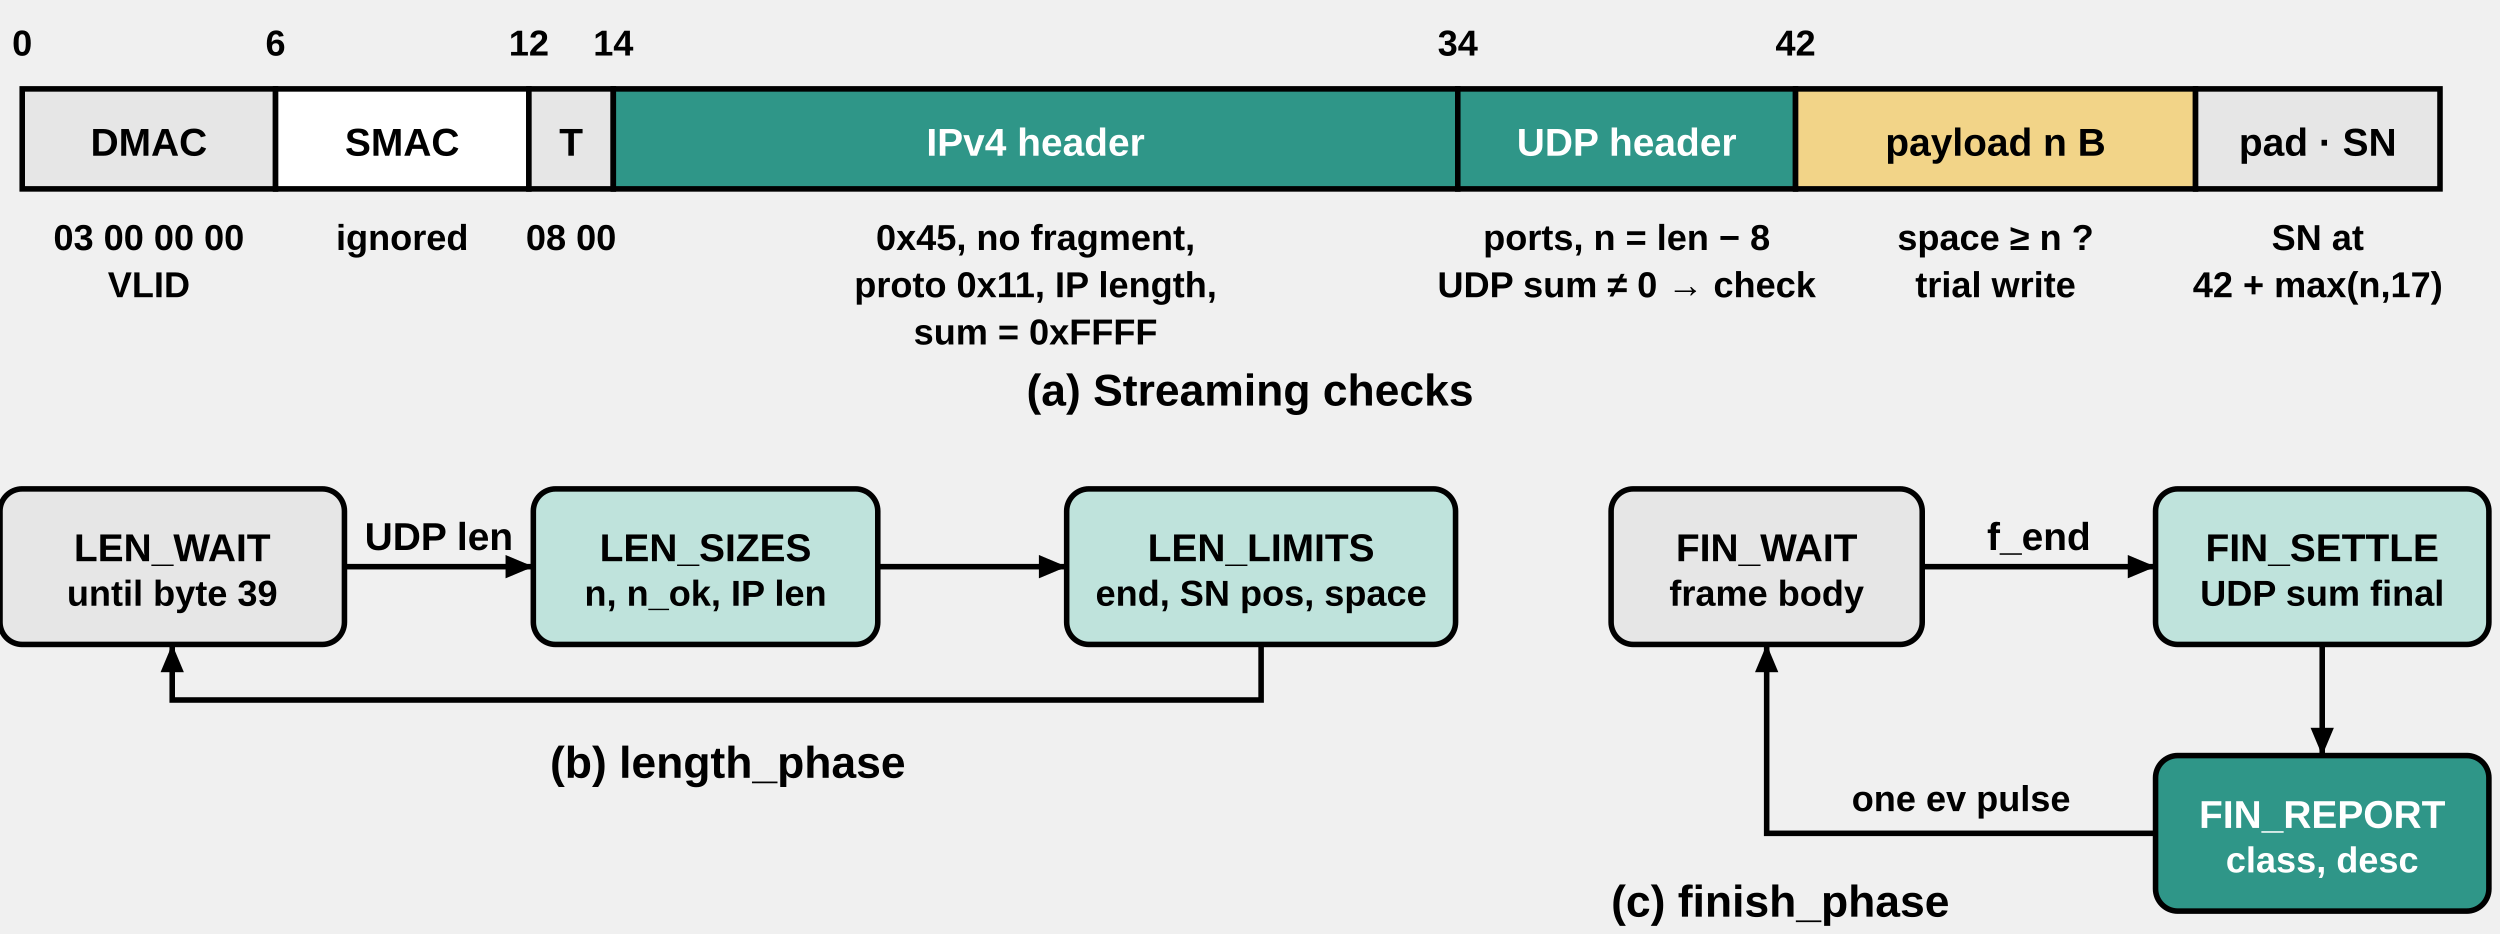
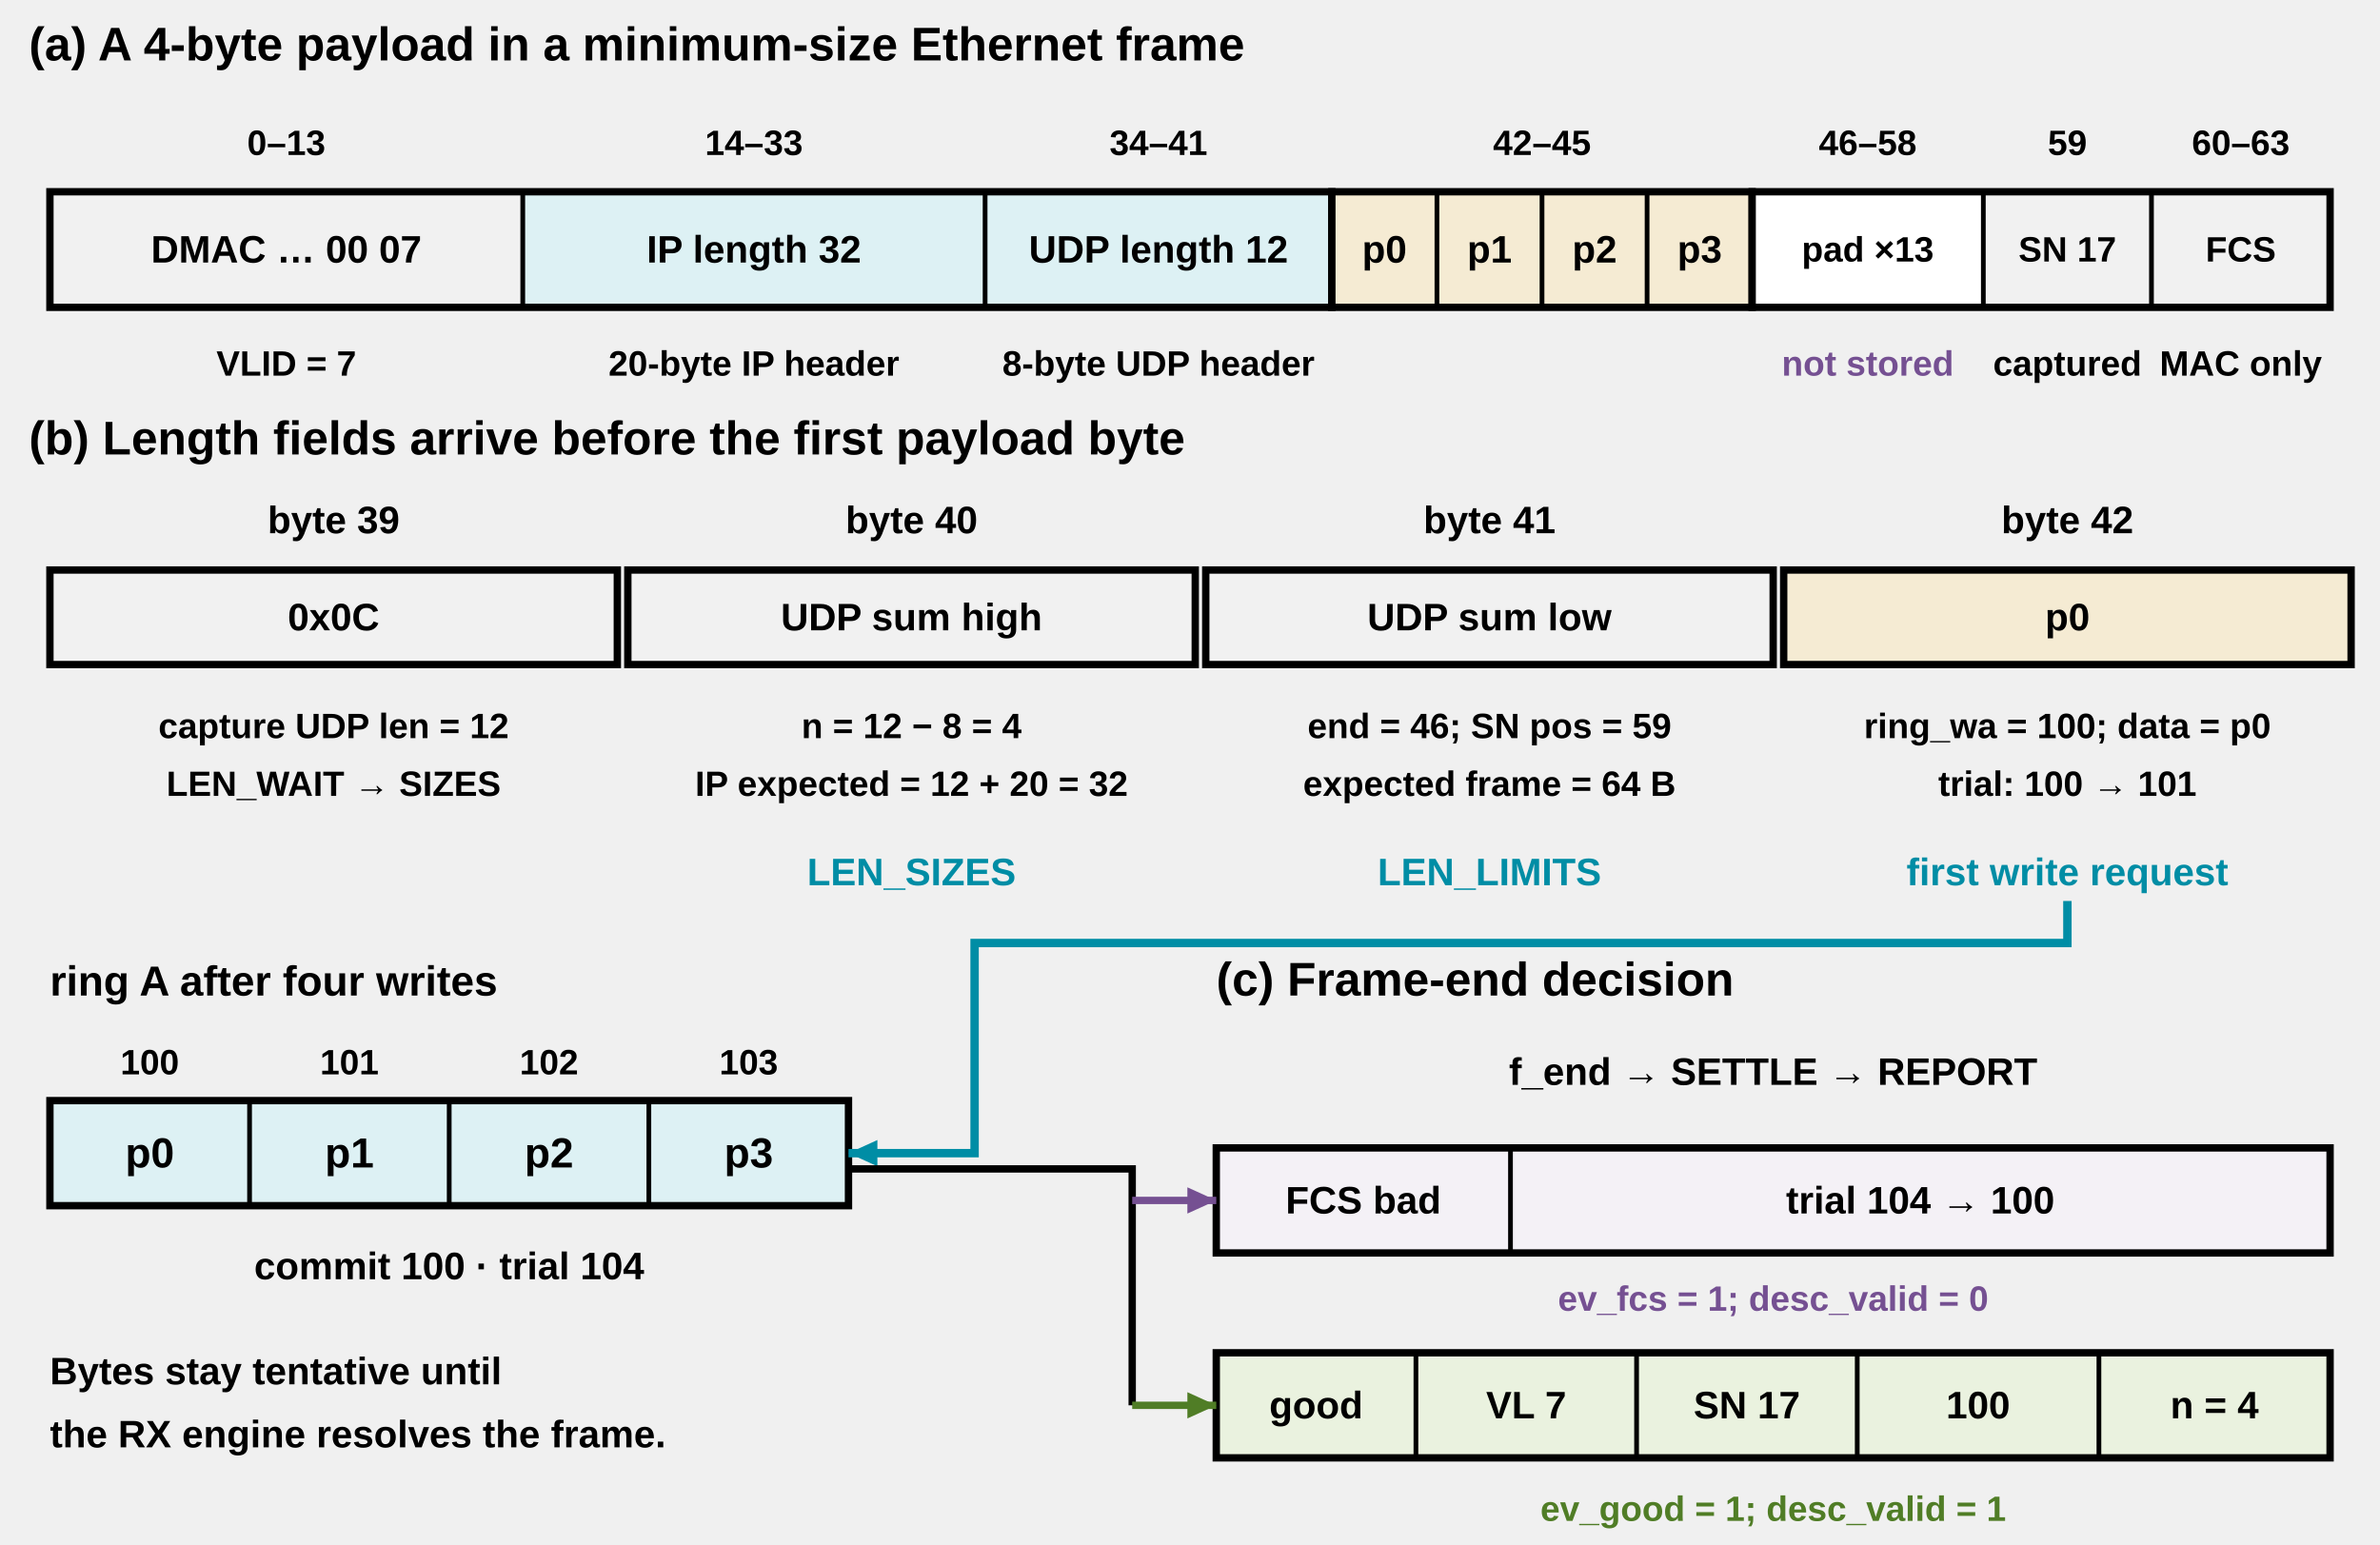
- <svg xmlns="http://www.w3.org/2000/svg" width="450pt" height="168pt" viewBox="0 0 450 168">
+ <svg xmlns="http://www.w3.org/2000/svg" width="453.0pt" height="294.0pt" viewBox="-1.5 -1.5 453.0 294.0">
  <style>text { font-family: Arial, Helvetica, sans-serif; }</style>
-   <rect x="4.00" y="16.00" width="45.60" height="18.00" rx="0" fill="#E6E6E6" stroke="#000" stroke-width="1.0" />
-   <text x="26.80" y="28.03" font-size="7.0" text-anchor="middle" fill="#000000" font-weight="bold">DMAC</text>
-   <rect x="49.60" y="16.00" width="45.60" height="18.00" rx="0" fill="#FFFFFF" stroke="#000" stroke-width="1.0" />
-   <text x="72.40" y="28.03" font-size="7.0" text-anchor="middle" fill="#000000" font-weight="bold">SMAC</text>
-   <rect x="95.20" y="16.00" width="15.20" height="18.00" rx="0" fill="#E6E6E6" stroke="#000" stroke-width="1.0" />
-   <text x="102.80" y="28.03" font-size="7.0" text-anchor="middle" fill="#000000" font-weight="bold">T</text>
-   <rect x="110.40" y="16.00" width="152.00" height="18.00" rx="0" fill="#2F9688" stroke="#000" stroke-width="1.0" />
-   <text x="186.40" y="28.03" font-size="7.0" text-anchor="middle" fill="#FFFFFF" font-weight="bold">IPv4 header</text>
-   <rect x="262.40" y="16.00" width="60.80" height="18.00" rx="0" fill="#2F9688" stroke="#000" stroke-width="1.0" />
-   <text x="292.80" y="28.03" font-size="7.0" text-anchor="middle" fill="#FFFFFF" font-weight="bold">UDP header</text>
-   <rect x="323.20" y="16.00" width="72.00" height="18.00" rx="0" fill="#F2D488" stroke="#000" stroke-width="1.0" />
-   <text x="359.20" y="28.03" font-size="7.0" text-anchor="middle" fill="#000000" font-weight="bold">payload n B</text>
-   <rect x="395.20" y="16.00" width="44.00" height="18.00" rx="0" fill="#E6E6E6" stroke="#000" stroke-width="1.0" />
-   <text x="417.20" y="28.03" font-size="7.0" text-anchor="middle" fill="#000000" font-weight="bold">pad · SN</text>
-   <text x="4.00" y="10.00" font-size="6.5" text-anchor="middle" fill="#000" font-weight="bold">0</text>
-   <text x="49.60" y="10.00" font-size="6.5" text-anchor="middle" fill="#000" font-weight="bold">6</text>
-   <text x="95.20" y="10.00" font-size="6.5" text-anchor="middle" fill="#000" font-weight="bold">12</text>
-   <text x="110.40" y="10.00" font-size="6.5" text-anchor="middle" fill="#000" font-weight="bold">14</text>
-   <text x="262.40" y="10.00" font-size="6.5" text-anchor="middle" fill="#000" font-weight="bold">34</text>
-   <text x="323.20" y="10.00" font-size="6.5" text-anchor="middle" fill="#000" font-weight="bold">42</text>
-   <text x="26.80" y="45.00" font-size="6.5" text-anchor="middle" fill="#000" font-weight="bold">03 00 00 00</text>
-   <text x="26.80" y="53.50" font-size="6.5" text-anchor="middle" fill="#000" font-weight="bold">VLID</text>
-   <text x="72.40" y="45.00" font-size="6.5" text-anchor="middle" fill="#000" font-weight="bold">ignored</text>
-   <text x="186.40" y="45.00" font-size="6.5" text-anchor="middle" fill="#000" font-weight="bold">0x45, no fragment,</text>
-   <text x="186.40" y="53.50" font-size="6.5" text-anchor="middle" fill="#000" font-weight="bold">proto 0x11, IP length,</text>
-   <text x="186.40" y="62.00" font-size="6.5" text-anchor="middle" fill="#000" font-weight="bold">sum = 0xFFFF</text>
-   <text x="292.80" y="45.00" font-size="6.5" text-anchor="middle" fill="#000" font-weight="bold">ports, n = len − 8</text>
-   <text x="292.80" y="53.50" font-size="6.5" text-anchor="middle" fill="#000" font-weight="bold">UDP sum ≠ 0 → check</text>
-   <text x="359.20" y="45.00" font-size="6.5" text-anchor="middle" fill="#000" font-weight="bold">space ≥ n ?</text>
-   <text x="359.20" y="53.50" font-size="6.5" text-anchor="middle" fill="#000" font-weight="bold">trial write</text>
-   <text x="417.20" y="45.00" font-size="6.5" text-anchor="middle" fill="#000" font-weight="bold">SN at</text>
-   <text x="417.20" y="53.50" font-size="6.5" text-anchor="middle" fill="#000" font-weight="bold">42 + max(n,17)</text>
-   <text x="102.80" y="45.00" font-size="6.5" text-anchor="middle" fill="#000" font-weight="bold">08 00</text>
-   <text x="225.00" y="73.00" font-size="8.0" text-anchor="middle" fill="#000" font-weight="bold">(a) Streaming checks</text>
-   <rect x="0.00" y="88.00" width="62.00" height="28.00" rx="4" fill="#E6E6E6" stroke="#000" stroke-width="1.0" />
-   <text x="31.00" y="101.02" font-size="7.0" text-anchor="middle" fill="#000000" font-weight="bold">LEN_WAIT</text>
-   <text x="31.00" y="109.03" font-size="6.5" text-anchor="middle" fill="#000000" font-weight="bold">until byte 39</text>
-   <rect x="96.00" y="88.00" width="62.00" height="28.00" rx="4" fill="#BFE3DC" stroke="#000" stroke-width="1.0" />
-   <text x="127.00" y="101.02" font-size="7.0" text-anchor="middle" fill="#000000" font-weight="bold">LEN_SIZES</text>
-   <text x="127.00" y="109.03" font-size="6.5" text-anchor="middle" fill="#000000" font-weight="bold">n, n_ok, IP len</text>
-   <rect x="192.00" y="88.00" width="70.00" height="28.00" rx="4" fill="#BFE3DC" stroke="#000" stroke-width="1.0" />
-   <text x="227.00" y="101.02" font-size="7.0" text-anchor="middle" fill="#000000" font-weight="bold">LEN_LIMITS</text>
-   <text x="227.00" y="109.03" font-size="6.5" text-anchor="middle" fill="#000000" font-weight="bold">end, SN pos, space</text>
-   <path d="M 62.00 102.00 L 96.00 102.00" fill="none" stroke="#000" stroke-width="1.0" />
-   <polygon points="96.00,102.00 91.00,104.10 91.00,99.90" fill="#000" />
-   <path d="M 158.00 102.00 L 192.00 102.00" fill="none" stroke="#000" stroke-width="1.0" />
-   <polygon points="192.00,102.00 187.00,104.10 187.00,99.90" fill="#000" />
-   <path d="M 227.00 116.00 L 227.00 126.00 L 31.00 126.00 L 31.00 116.00" fill="none" stroke="#000" stroke-width="1.0" />
-   <polygon points="31.00,116.00 33.10,121.00 28.90,121.00" fill="#000" />
-   <text x="79.00" y="99.00" font-size="7.0" text-anchor="middle" fill="#000" font-weight="bold">UDP len</text>
-   <text x="131.00" y="140.00" font-size="8.0" text-anchor="middle" fill="#000" font-weight="bold">(b) length_phase</text>
-   <rect x="290.00" y="88.00" width="56.00" height="28.00" rx="4" fill="#E6E6E6" stroke="#000" stroke-width="1.0" />
-   <text x="318.00" y="101.02" font-size="7.0" text-anchor="middle" fill="#000000" font-weight="bold">FIN_WAIT</text>
-   <text x="318.00" y="109.03" font-size="6.5" text-anchor="middle" fill="#000000" font-weight="bold">frame body</text>
-   <rect x="388.00" y="88.00" width="60.00" height="28.00" rx="4" fill="#BFE3DC" stroke="#000" stroke-width="1.0" />
-   <text x="418.00" y="101.02" font-size="7.0" text-anchor="middle" fill="#000000" font-weight="bold">FIN_SETTLE</text>
-   <text x="418.00" y="109.03" font-size="6.5" text-anchor="middle" fill="#000000" font-weight="bold">UDP sum final</text>
-   <rect x="388.00" y="136.00" width="60.00" height="28.00" rx="4" fill="#2F9688" stroke="#000" stroke-width="1.0" />
-   <text x="418.00" y="149.03" font-size="7.0" text-anchor="middle" fill="#FFFFFF" font-weight="bold">FIN_REPORT</text>
-   <text x="418.00" y="157.03" font-size="6.5" text-anchor="middle" fill="#FFFFFF" font-weight="bold">class, desc</text>
-   <path d="M 346.00 102.00 L 388.00 102.00" fill="none" stroke="#000" stroke-width="1.0" />
-   <polygon points="388.00,102.00 383.00,104.10 383.00,99.90" fill="#000" />
-   <text x="367.00" y="99.00" font-size="7.0" text-anchor="middle" fill="#000" font-weight="bold">f_end</text>
-   <path d="M 418.00 116.00 L 418.00 136.00" fill="none" stroke="#000" stroke-width="1.0" />
-   <polygon points="418.00,136.00 415.90,131.00 420.10,131.00" fill="#000" />
-   <path d="M 388.00 150.00 L 318.00 150.00 L 318.00 116.00" fill="none" stroke="#000" stroke-width="1.0" />
-   <polygon points="318.00,116.00 320.10,121.00 315.90,121.00" fill="#000" />
-   <text x="290.00" y="165.00" font-size="8.0" text-anchor="start" fill="#000" font-weight="bold">(c) finish_phase</text>
-   <text x="353.00" y="146.00" font-size="6.5" text-anchor="middle" fill="#000" font-weight="bold">one ev pulse</text>
+   <text x="4.00" y="10.00" font-size="9" text-anchor="start" fill="#000" font-weight="bold">(a) A 4-byte payload in a minimum-size Ethernet frame</text>
+   <text x="53.00" y="28.00" font-size="6.7" text-anchor="middle" fill="#000" font-weight="bold">0–13</text>
+   <text x="142.00" y="28.00" font-size="6.7" text-anchor="middle" fill="#000" font-weight="bold">14–33</text>
+   <text x="219.00" y="28.00" font-size="6.7" text-anchor="middle" fill="#000" font-weight="bold">34–41</text>
+   <text x="292.00" y="28.00" font-size="6.7" text-anchor="middle" fill="#000" font-weight="bold">42–45</text>
+   <text x="354.00" y="28.00" font-size="6.7" text-anchor="middle" fill="#000" font-weight="bold">46–58</text>
+   <text x="392.00" y="28.00" font-size="6.7" text-anchor="middle" fill="#000" font-weight="bold">59</text>
+   <text x="425.00" y="28.00" font-size="6.7" text-anchor="middle" fill="#000" font-weight="bold">60–63</text>
+   <rect x="8.00" y="35.00" width="90.00" height="22.00" rx="0" fill="#F1F1F1" stroke="none" stroke-width="0" />
+   <text x="53.00" y="48.48" font-size="7.3" text-anchor="middle" fill="#000" font-weight="bold">DMAC … 00 07</text>
+   <rect x="98.00" y="35.00" width="88.00" height="22.00" rx="0" fill="#DDF1F4" stroke="none" stroke-width="0" />
+   <text x="142.00" y="48.48" font-size="7.3" text-anchor="middle" fill="#000" font-weight="bold">IP length 32</text>
+   <rect x="186.00" y="35.00" width="66.00" height="22.00" rx="0" fill="#DDF1F4" stroke="none" stroke-width="0" />
+   <text x="219.00" y="48.48" font-size="7.3" text-anchor="middle" fill="#000" font-weight="bold">UDP length 12</text>
+   <rect x="8.00" y="35.00" width="244.00" height="22.00" rx="0" fill="none" stroke="#000" stroke-width="1.4" />
+   <path d="M 98.00 35.00 L 98.00 57.00" fill="none" stroke="#000" stroke-width="0.9" />
+   <path d="M 186.00 35.00 L 186.00 57.00" fill="none" stroke="#000" stroke-width="0.9" />
+   <rect x="252.00" y="35.00" width="20.00" height="22.00" rx="0" fill="#F5EBD3" stroke="none" stroke-width="0" />
+   <text x="262.00" y="48.48" font-size="7.3" text-anchor="middle" fill="#000" font-weight="bold">p0</text>
+   <rect x="272.00" y="35.00" width="20.00" height="22.00" rx="0" fill="#F5EBD3" stroke="none" stroke-width="0" />
+   <text x="282.00" y="48.48" font-size="7.3" text-anchor="middle" fill="#000" font-weight="bold">p1</text>
+   <rect x="292.00" y="35.00" width="20.00" height="22.00" rx="0" fill="#F5EBD3" stroke="none" stroke-width="0" />
+   <text x="302.00" y="48.48" font-size="7.3" text-anchor="middle" fill="#000" font-weight="bold">p2</text>
+   <rect x="312.00" y="35.00" width="20.00" height="22.00" rx="0" fill="#F5EBD3" stroke="none" stroke-width="0" />
+   <text x="322.00" y="48.48" font-size="7.3" text-anchor="middle" fill="#000" font-weight="bold">p3</text>
+   <rect x="252.00" y="35.00" width="80.00" height="22.00" rx="0" fill="none" stroke="#000" stroke-width="1.4" />
+   <path d="M 272.00 35.00 L 272.00 57.00" fill="none" stroke="#000" stroke-width="0.9" />
+   <path d="M 292.00 35.00 L 292.00 57.00" fill="none" stroke="#000" stroke-width="0.9" />
+   <path d="M 312.00 35.00 L 312.00 57.00" fill="none" stroke="#000" stroke-width="0.9" />
+   <rect x="332.00" y="35.00" width="44.00" height="22.00" rx="0" fill="#FFFFFF" stroke="none" stroke-width="0" />
+   <text x="354.00" y="48.28" font-size="6.7" text-anchor="middle" fill="#000" font-weight="bold">pad ×13</text>
+   <rect x="376.00" y="35.00" width="32.00" height="22.00" rx="0" fill="#F1F1F1" stroke="none" stroke-width="0" />
+   <text x="392.00" y="48.28" font-size="6.7" text-anchor="middle" fill="#000" font-weight="bold">SN 17</text>
+   <rect x="408.00" y="35.00" width="34.00" height="22.00" rx="0" fill="#F1F1F1" stroke="none" stroke-width="0" />
+   <text x="425.00" y="48.28" font-size="6.7" text-anchor="middle" fill="#000" font-weight="bold">FCS</text>
+   <rect x="332.00" y="35.00" width="110.00" height="22.00" rx="0" fill="none" stroke="#000" stroke-width="1.4" />
+   <path d="M 376.00 35.00 L 376.00 57.00" fill="none" stroke="#000" stroke-width="0.9" />
+   <path d="M 408.00 35.00 L 408.00 57.00" fill="none" stroke="#000" stroke-width="0.9" />
+   <text x="53.00" y="70.00" font-size="6.7" text-anchor="middle" fill="#000" font-weight="bold">VLID = 7</text>
+   <text x="142.00" y="70.00" font-size="6.7" text-anchor="middle" fill="#000" font-weight="bold">20-byte IP header</text>
+   <text x="219.00" y="70.00" font-size="6.7" text-anchor="middle" fill="#000" font-weight="bold">8-byte UDP header</text>
+   <text x="354.00" y="70.00" font-size="6.7" text-anchor="middle" fill="#755092" font-weight="bold">not stored</text>
+   <text x="392.00" y="70.00" font-size="6.7" text-anchor="middle" fill="#000" font-weight="bold">captured</text>
+   <text x="425.00" y="70.00" font-size="6.7" text-anchor="middle" fill="#000" font-weight="bold">MAC only</text>
+   <text x="4.00" y="85.00" font-size="9" text-anchor="start" fill="#000" font-weight="bold">(b) Length fields arrive before the first payload byte</text>
+   <text x="62.00" y="100.00" font-size="7.3" text-anchor="middle" fill="#000" font-weight="bold">byte 39</text>
+   <rect x="8.00" y="107.00" width="108.00" height="18.00" rx="0" fill="#F1F1F1" stroke="none" stroke-width="0" />
+   <text x="62.00" y="118.48" font-size="7.3" text-anchor="middle" fill="#000" font-weight="bold">0x0C</text>
+   <rect x="8.00" y="107.00" width="108.00" height="18.00" rx="0" fill="none" stroke="#000" stroke-width="1.4" />
+   <text x="172.00" y="100.00" font-size="7.3" text-anchor="middle" fill="#000" font-weight="bold">byte 40</text>
+   <rect x="118.00" y="107.00" width="108.00" height="18.00" rx="0" fill="#F1F1F1" stroke="none" stroke-width="0" />
+   <text x="172.00" y="118.48" font-size="7.3" text-anchor="middle" fill="#000" font-weight="bold">UDP sum high</text>
+   <rect x="118.00" y="107.00" width="108.00" height="18.00" rx="0" fill="none" stroke="#000" stroke-width="1.4" />
+   <text x="282.00" y="100.00" font-size="7.3" text-anchor="middle" fill="#000" font-weight="bold">byte 41</text>
+   <rect x="228.00" y="107.00" width="108.00" height="18.00" rx="0" fill="#F1F1F1" stroke="none" stroke-width="0" />
+   <text x="282.00" y="118.48" font-size="7.3" text-anchor="middle" fill="#000" font-weight="bold">UDP sum low</text>
+   <rect x="228.00" y="107.00" width="108.00" height="18.00" rx="0" fill="none" stroke="#000" stroke-width="1.4" />
+   <text x="392.00" y="100.00" font-size="7.3" text-anchor="middle" fill="#000" font-weight="bold">byte 42</text>
+   <rect x="338.00" y="107.00" width="108.00" height="18.00" rx="0" fill="#F5EBD3" stroke="none" stroke-width="0" />
+   <text x="392.00" y="118.48" font-size="7.3" text-anchor="middle" fill="#000" font-weight="bold">p0</text>
+   <rect x="338.00" y="107.00" width="108.00" height="18.00" rx="0" fill="none" stroke="#000" stroke-width="1.4" />
+   <text x="62.00" y="139.00" font-size="6.7" text-anchor="middle" fill="#000" font-weight="bold">capture UDP len = 12</text>
+   <text x="62.00" y="150.00" font-size="6.7" text-anchor="middle" fill="#000" font-weight="bold">LEN_WAIT → SIZES</text>
+   <text x="172.00" y="139.00" font-size="6.7" text-anchor="middle" fill="#000" font-weight="bold">n = 12 − 8 = 4</text>
+   <text x="172.00" y="150.00" font-size="6.7" text-anchor="middle" fill="#000" font-weight="bold">IP expected = 12 + 20 = 32</text>
+   <text x="282.00" y="139.00" font-size="6.7" text-anchor="middle" fill="#000" font-weight="bold">end = 46; SN pos = 59</text>
+   <text x="282.00" y="150.00" font-size="6.7" text-anchor="middle" fill="#000" font-weight="bold">expected frame = 64 B</text>
+   <text x="392.00" y="139.00" font-size="6.7" text-anchor="middle" fill="#000" font-weight="bold">ring_wa = 100; data = p0</text>
+   <text x="392.00" y="150.00" font-size="6.7" text-anchor="middle" fill="#000" font-weight="bold">trial: 100 → 101</text>
+   <text x="172.00" y="167.00" font-size="7.3" text-anchor="middle" fill="#008DA5" font-weight="bold">LEN_SIZES</text>
+   <text x="282.00" y="167.00" font-size="7.3" text-anchor="middle" fill="#008DA5" font-weight="bold">LEN_LIMITS</text>
+   <text x="392.00" y="167.00" font-size="7.3" text-anchor="middle" fill="#008DA5" font-weight="bold">first write request</text>
+   <text x="8.00" y="188.00" font-size="8" text-anchor="start" fill="#000" font-weight="bold">ring A after four writes</text>
+   <text x="27.00" y="203.00" font-size="6.7" text-anchor="middle" fill="#000" font-weight="bold">100</text>
+   <text x="65.00" y="203.00" font-size="6.7" text-anchor="middle" fill="#000" font-weight="bold">101</text>
+   <text x="103.00" y="203.00" font-size="6.7" text-anchor="middle" fill="#000" font-weight="bold">102</text>
+   <text x="141.00" y="203.00" font-size="6.7" text-anchor="middle" fill="#000" font-weight="bold">103</text>
+   <rect x="8.00" y="208.00" width="38.00" height="20.00" rx="0" fill="#DDF1F4" stroke="none" stroke-width="0" />
+   <text x="27.00" y="220.72" font-size="8" text-anchor="middle" fill="#000" font-weight="bold">p0</text>
+   <rect x="46.00" y="208.00" width="38.00" height="20.00" rx="0" fill="#DDF1F4" stroke="none" stroke-width="0" />
+   <text x="65.00" y="220.72" font-size="8" text-anchor="middle" fill="#000" font-weight="bold">p1</text>
+   <rect x="84.00" y="208.00" width="38.00" height="20.00" rx="0" fill="#DDF1F4" stroke="none" stroke-width="0" />
+   <text x="103.00" y="220.72" font-size="8" text-anchor="middle" fill="#000" font-weight="bold">p2</text>
+   <rect x="122.00" y="208.00" width="38.00" height="20.00" rx="0" fill="#DDF1F4" stroke="none" stroke-width="0" />
+   <text x="141.00" y="220.72" font-size="8" text-anchor="middle" fill="#000" font-weight="bold">p3</text>
+   <rect x="8.00" y="208.00" width="152.00" height="20.00" rx="0" fill="none" stroke="#000" stroke-width="1.4" />
+   <path d="M 46.00 208.00 L 46.00 228.00" fill="none" stroke="#000" stroke-width="0.9" />
+   <path d="M 84.00 208.00 L 84.00 228.00" fill="none" stroke="#000" stroke-width="0.9" />
+   <path d="M 122.00 208.00 L 122.00 228.00" fill="none" stroke="#000" stroke-width="0.9" />
+   <text x="84.00" y="242.00" font-size="7.3" text-anchor="middle" fill="#000" font-weight="bold">commit 100 · trial 104</text>
+   <path d="M 392.00 170.00 L 392.00 178.00 L 184.00 178.00 L 184.00 218.00 L 160.00 218.00" fill="none" stroke="#008DA5" stroke-width="1.6" />
+   <polygon points="160.00,218.00 165.50,215.50 165.50,220.50" fill="#008DA5" />
+   <text x="230.00" y="188.00" font-size="9" text-anchor="start" fill="#000" font-weight="bold">(c) Frame-end decision</text>
+   <text x="336.00" y="205.00" font-size="7.3" text-anchor="middle" fill="#000" font-weight="bold">f_end → SETTLE → REPORT</text>
+   <rect x="230.00" y="217.00" width="56.00" height="20.00" rx="0" fill="#F4F1F6" stroke="none" stroke-width="0" />
+   <text x="258.00" y="229.48" font-size="7.3" text-anchor="middle" fill="#000" font-weight="bold">FCS bad</text>
+   <rect x="286.00" y="217.00" width="156.00" height="20.00" rx="0" fill="#F4F1F6" stroke="none" stroke-width="0" />
+   <text x="364.00" y="229.48" font-size="7.3" text-anchor="middle" fill="#000" font-weight="bold">trial 104 → 100</text>
+   <rect x="230.00" y="217.00" width="212.00" height="20.00" rx="0" fill="none" stroke="#000" stroke-width="1.4" />
+   <path d="M 286.00 217.00 L 286.00 237.00" fill="none" stroke="#000" stroke-width="0.9" />
+   <rect x="230.00" y="256.00" width="38.00" height="20.00" rx="0" fill="#EAF2DF" stroke="none" stroke-width="0" />
+   <text x="249.00" y="268.48" font-size="7.3" text-anchor="middle" fill="#000" font-weight="bold">good</text>
+   <rect x="268.00" y="256.00" width="42.00" height="20.00" rx="0" fill="#EAF2DF" stroke="none" stroke-width="0" />
+   <text x="289.00" y="268.48" font-size="7.3" text-anchor="middle" fill="#000" font-weight="bold">VL 7</text>
+   <rect x="310.00" y="256.00" width="42.00" height="20.00" rx="0" fill="#EAF2DF" stroke="none" stroke-width="0" />
+   <text x="331.00" y="268.48" font-size="7.3" text-anchor="middle" fill="#000" font-weight="bold">SN 17</text>
+   <rect x="352.00" y="256.00" width="46.00" height="20.00" rx="0" fill="#EAF2DF" stroke="none" stroke-width="0" />
+   <text x="375.00" y="268.48" font-size="7.3" text-anchor="middle" fill="#000" font-weight="bold">100</text>
+   <rect x="398.00" y="256.00" width="44.00" height="20.00" rx="0" fill="#EAF2DF" stroke="none" stroke-width="0" />
+   <text x="420.00" y="268.48" font-size="7.3" text-anchor="middle" fill="#000" font-weight="bold">n = 4</text>
+   <rect x="230.00" y="256.00" width="212.00" height="20.00" rx="0" fill="none" stroke="#000" stroke-width="1.4" />
+   <path d="M 268.00 256.00 L 268.00 276.00" fill="none" stroke="#000" stroke-width="0.9" />
+   <path d="M 310.00 256.00 L 310.00 276.00" fill="none" stroke="#000" stroke-width="0.9" />
+   <path d="M 352.00 256.00 L 352.00 276.00" fill="none" stroke="#000" stroke-width="0.9" />
+   <path d="M 398.00 256.00 L 398.00 276.00" fill="none" stroke="#000" stroke-width="0.9" />
+   <path d="M 160.00 221.00 L 214.00 221.00 L 214.00 266.00" fill="none" stroke="#000" stroke-width="1.4" />
+   <path d="M 214.00 227.00 L 230.00 227.00" fill="none" stroke="#755092" stroke-width="1.4" />
+   <polygon points="230.00,227.00 224.50,229.50 224.50,224.50" fill="#755092" />
+   <path d="M 214.00 266.00 L 230.00 266.00" fill="none" stroke="#507D26" stroke-width="1.4" />
+   <polygon points="230.00,266.00 224.50,268.50 224.50,263.50" fill="#507D26" />
+   <text x="336.00" y="248.00" font-size="6.7" text-anchor="middle" fill="#755092" font-weight="bold">ev_fcs = 1; desc_valid = 0</text>
+   <text x="336.00" y="288.00" font-size="6.7" text-anchor="middle" fill="#507D26" font-weight="bold">ev_good = 1; desc_valid = 1</text>
+   <text x="8.00" y="262.00" font-size="7.3" text-anchor="start" fill="#000" font-weight="bold">Bytes stay tentative until</text>
+   <text x="8.00" y="274.00" font-size="7.3" text-anchor="start" fill="#000" font-weight="bold">the RX engine resolves the frame.</text>
</svg>
